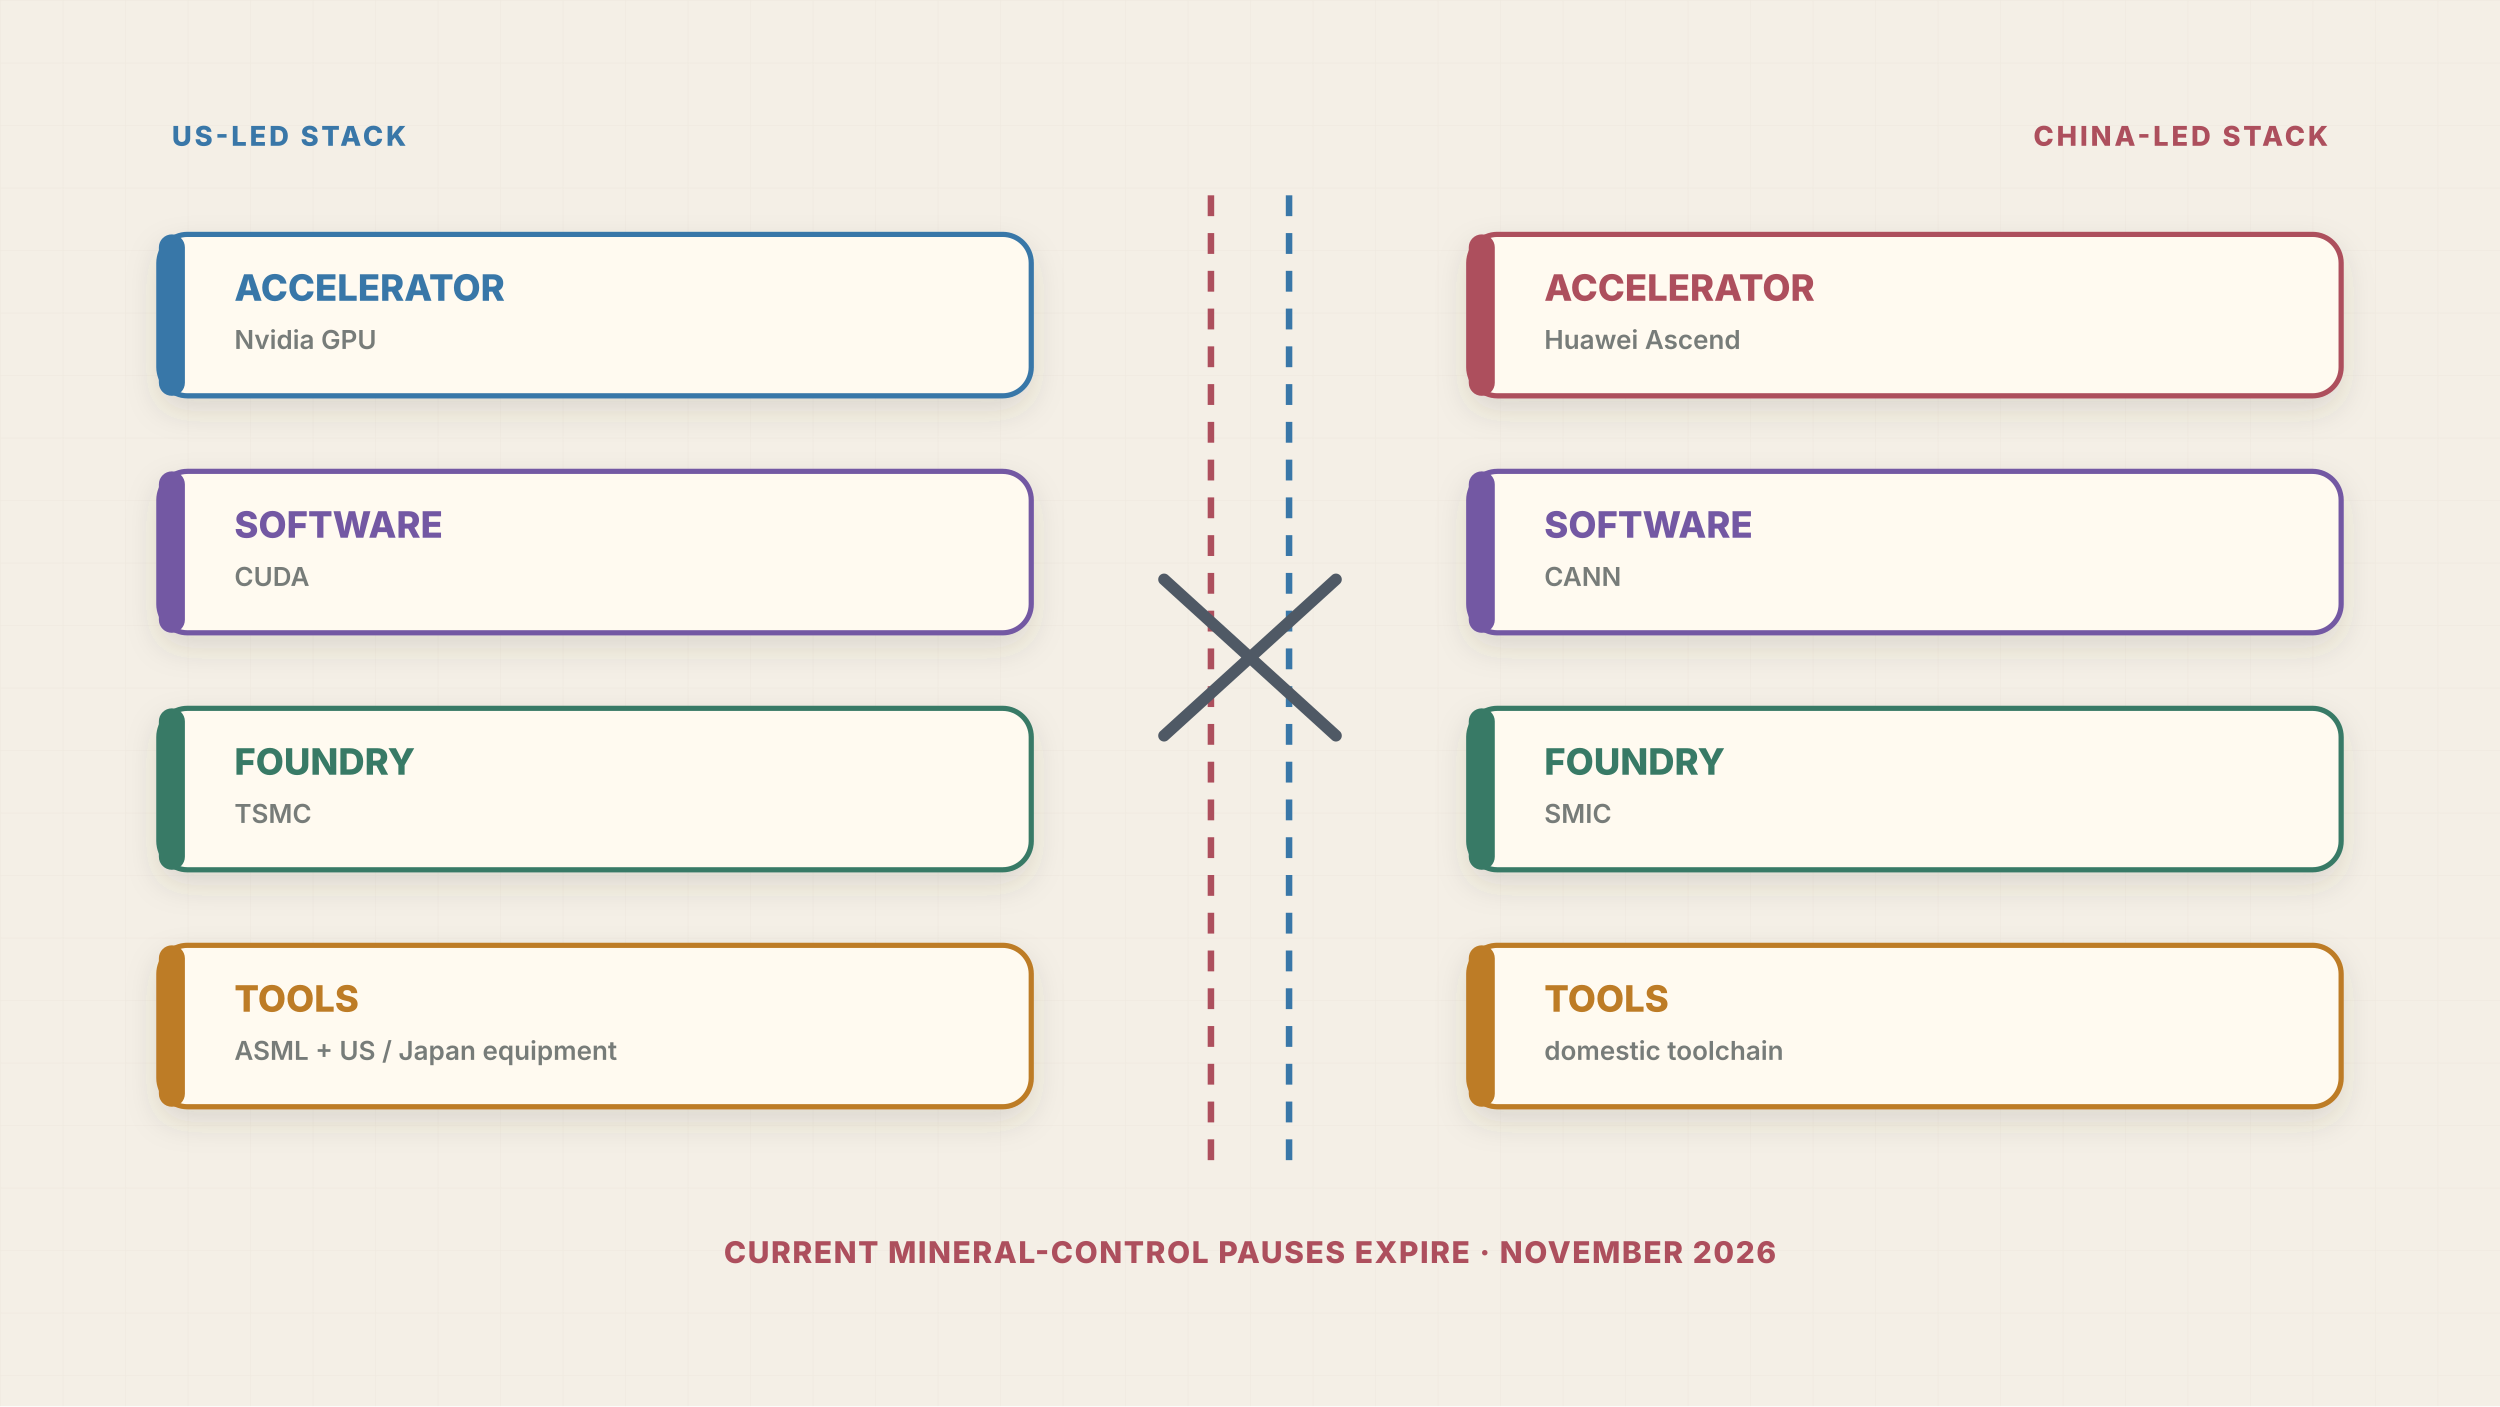
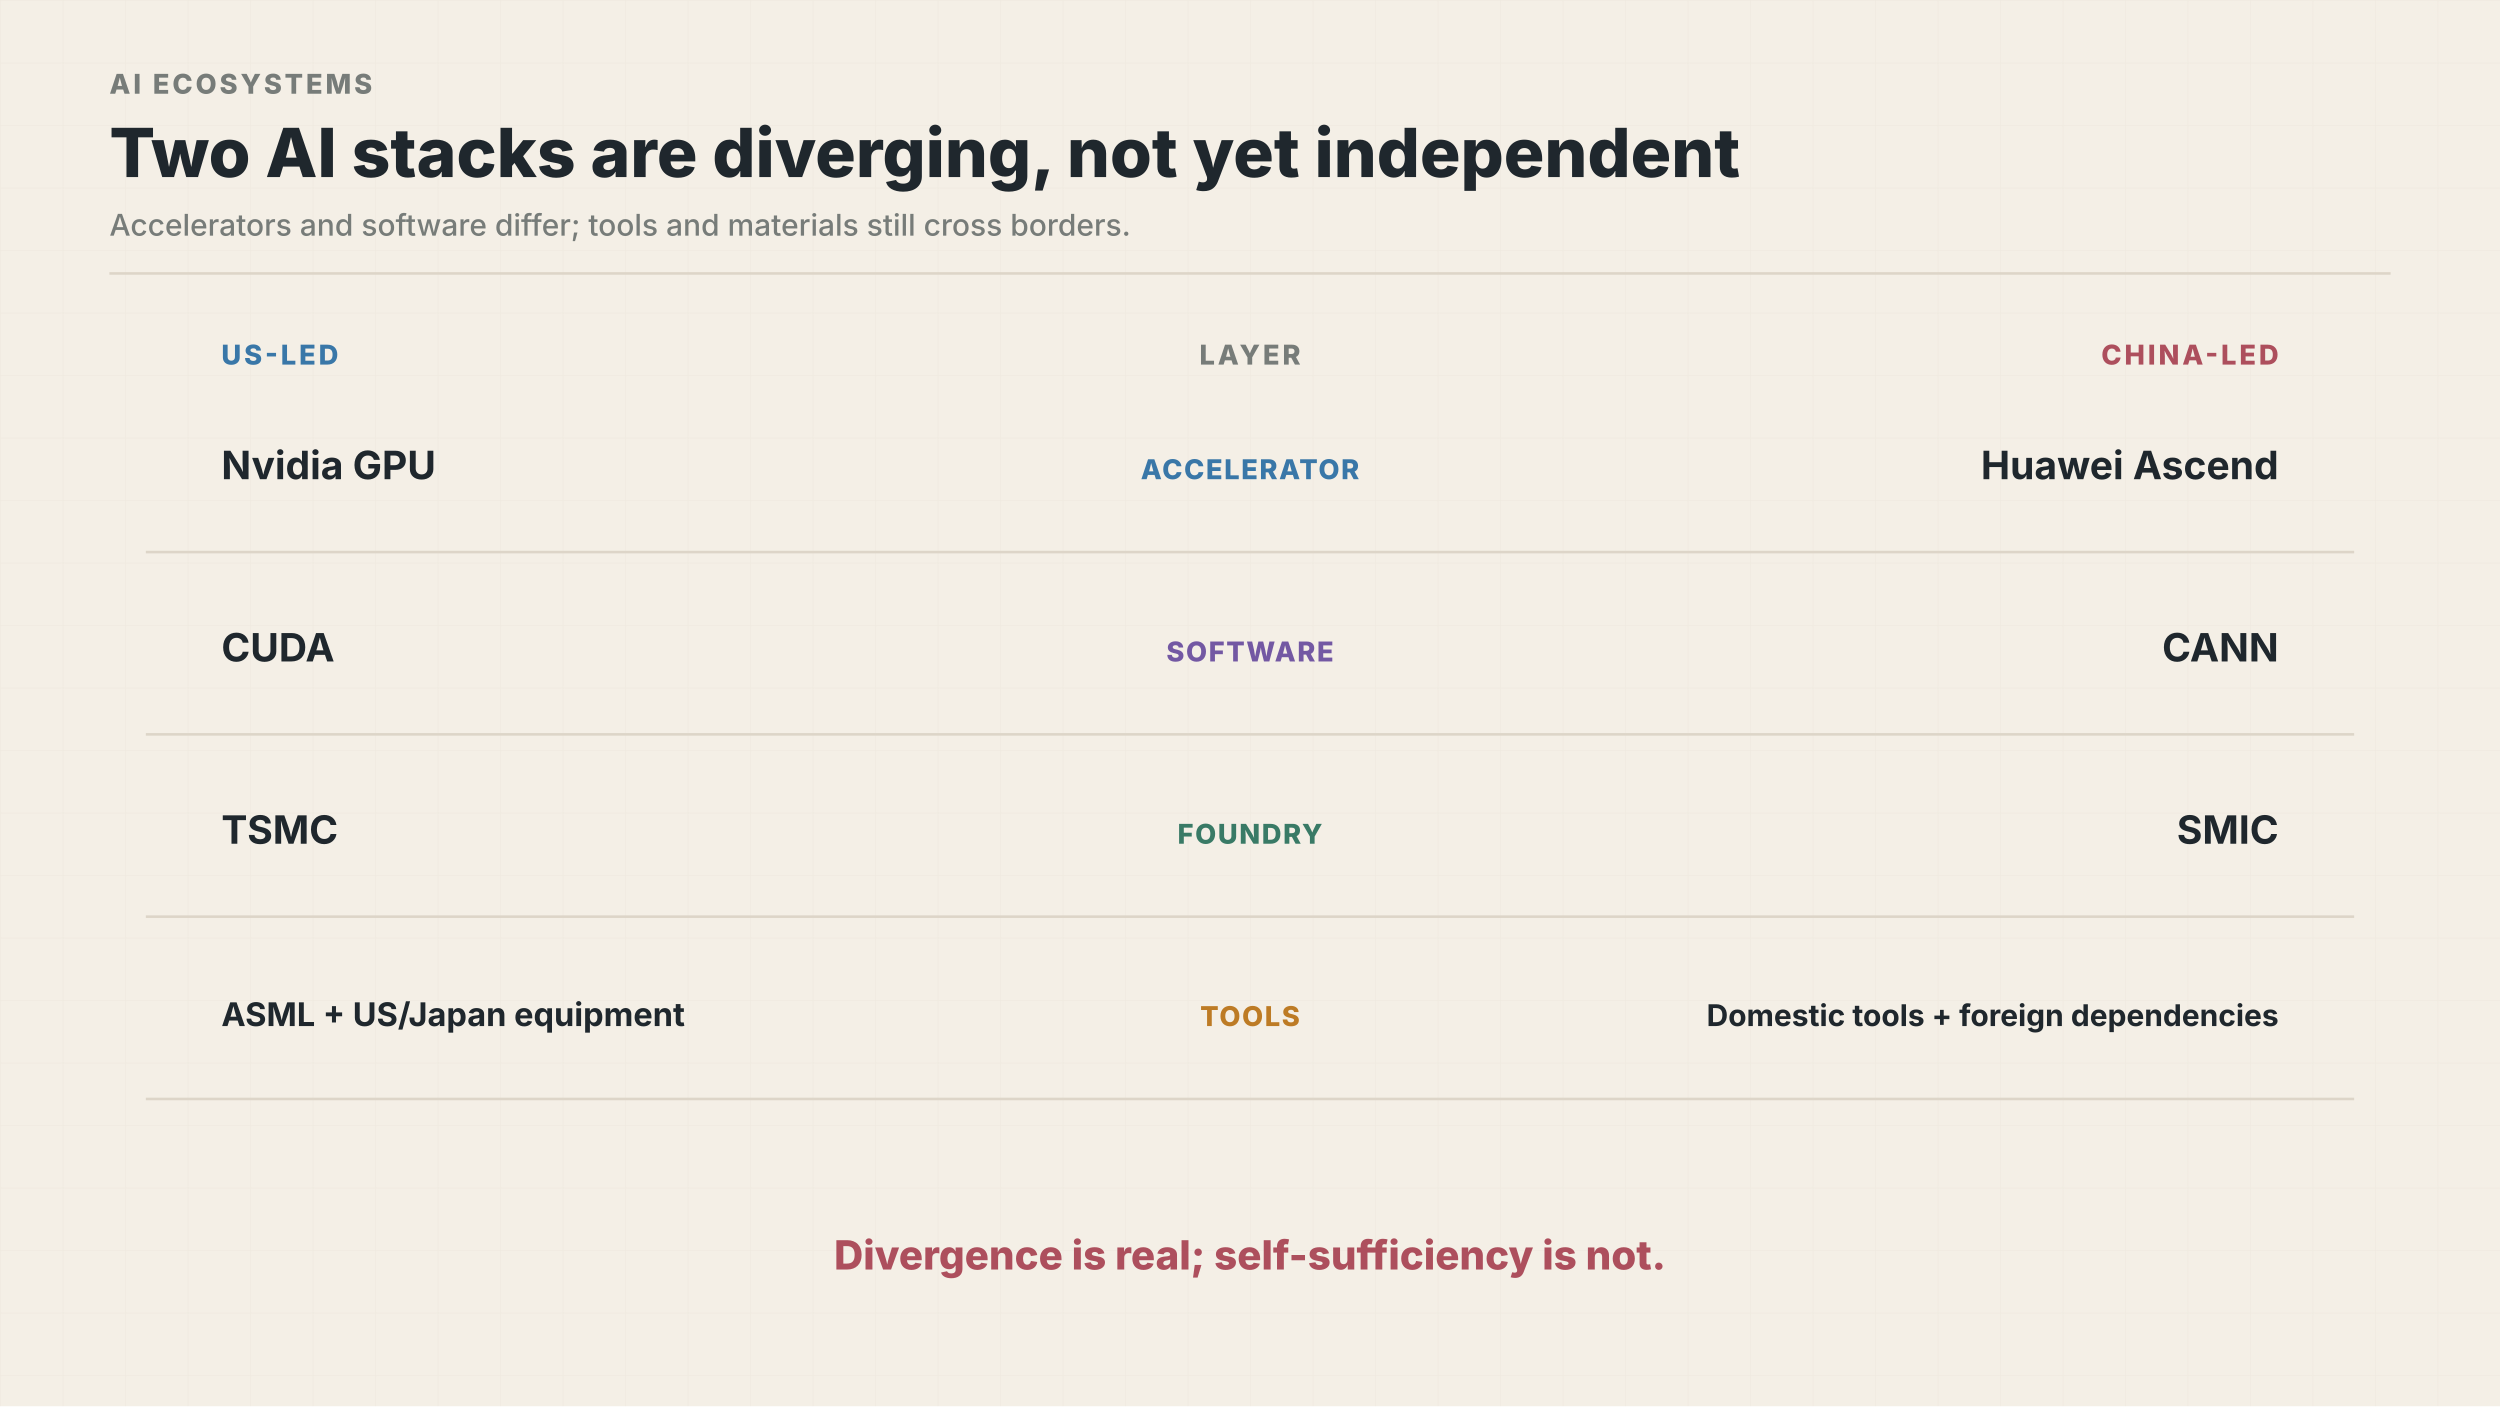
<svg xmlns="http://www.w3.org/2000/svg" width="1920" height="1080" viewBox="0 0 1920 1080" role="img" aria-labelledby="title desc" font-family="Inter, -apple-system, BlinkMacSystemFont, 'Segoe UI', sans-serif">
  <defs>
    <pattern id="paper-grid" width="48" height="48" patternUnits="userSpaceOnUse">
      <path d="M48 0H0V48" fill="none" stroke="#ddd5c8" stroke-width="1" opacity="0.22" />
    </pattern>
    <filter id="shadow" x="-30%" y="-30%" width="160%" height="180%">
      <feDropShadow dx="0" dy="10" stdDeviation="12" flood-color="#493f30" flood-opacity="0.13" />
    </filter>
    <marker id="arrow-ink" markerWidth="12" markerHeight="12" refX="10" refY="6" orient="auto">
      <path d="M0 0L12 6L0 12Z" fill="#4f5965" />
    </marker>
    <marker id="arrow-blue" markerWidth="12" markerHeight="12" refX="10" refY="6" orient="auto">
      <path d="M0 0L12 6L0 12Z" fill="#3977a8" />
    </marker>
    <marker id="arrow-green" markerWidth="12" markerHeight="12" refX="10" refY="6" orient="auto">
      <path d="M0 0L12 6L0 12Z" fill="#397a66" />
    </marker>
    <marker id="arrow-red" markerWidth="12" markerHeight="12" refX="10" refY="6" orient="auto">
      <path d="M0 0L12 6L0 12Z" fill="#ad4f5d" />
    </marker>
  </defs>
  <rect width="1920" height="1080" fill="#f4efe6" />
  <rect width="1920" height="1080" fill="url(#paper-grid)" />
-   <text x="132" y="112" fill="#3977a8" font-size="21" font-weight="780" text-anchor="start" letter-spacing="2.2" opacity="1">US-LED STACK</text>
-   <text x="1788" y="112" fill="#ad4f5d" font-size="21" font-weight="780" text-anchor="end" letter-spacing="2.2" opacity="1">CHINA-LED STACK</text>
-   <g filter="url(#shadow)">
-     <rect x="122" y="180" width="670" height="124" rx="22" fill="#fffaf0" stroke="#3977a8" stroke-width="4" />
-     <rect x="122" y="180" width="20" height="124" rx="10" fill="#3977a8" />
-     <text x="180" y="231" fill="#3977a8" font-size="28" font-weight="800" text-anchor="start" letter-spacing="0" opacity="1">ACCELERATOR</text>
-     <text x="180" y="268" fill="#777c79" font-size="20" font-weight="560" text-anchor="start" letter-spacing="0" opacity="1">Nvidia GPU</text>
+   <text x="84" y="72" fill="#777c79" font-size="21" font-weight="780" text-anchor="start" letter-spacing="2.2" opacity="1">AI ECOSYSTEMS</text>
+   <text x="84" y="136" fill="#1f272d" font-size="52" font-weight="820" text-anchor="start" letter-spacing="0" opacity="1">Two AI stacks are diverging, not yet independent</text>
+   <text x="84" y="181" fill="#777c79" font-size="23" font-weight="540" text-anchor="start" letter-spacing="0" opacity="1">Accelerators and software differ; tools and materials still cross borders.</text>
+   <path d="M84 210L1836 210" fill="none" stroke="#ddd5c8" stroke-width="2" />
+   <text x="170" y="280" fill="#3977a8" font-size="21" font-weight="780" text-anchor="start" letter-spacing="2.2" opacity="1">US-LED</text>
+   <text x="960" y="280" fill="#777c79" font-size="21" font-weight="780" text-anchor="middle" letter-spacing="2.2" opacity="1">LAYER</text>
+   <text x="1750" y="280" fill="#ad4f5d" font-size="21" font-weight="780" text-anchor="end" letter-spacing="2.2" opacity="1">CHINA-LED</text>
+   <g>
+     <path d="M112 424L1808 424" fill="none" stroke="#ddd5c8" stroke-width="2" />
+     <text x="170" y="368" fill="#1f272d" font-size="30" font-weight="720" text-anchor="start" letter-spacing="0" opacity="1">Nvidia GPU</text>
+     <text x="1750" y="368" fill="#1f272d" font-size="30" font-weight="720" text-anchor="end" letter-spacing="0" opacity="1">Huawei Ascend</text>
+     <text x="960" y="368" fill="#3977a8" font-size="21" font-weight="840" text-anchor="middle" letter-spacing="1.2" opacity="1">ACCELERATOR</text>
  </g>
-   <g filter="url(#shadow)">
-     <rect x="122" y="362" width="670" height="124" rx="22" fill="#fffaf0" stroke="#7358a3" stroke-width="4" />
-     <rect x="122" y="362" width="20" height="124" rx="10" fill="#7358a3" />
-     <text x="180" y="413" fill="#7358a3" font-size="28" font-weight="800" text-anchor="start" letter-spacing="0" opacity="1">SOFTWARE</text>
-     <text x="180" y="450" fill="#777c79" font-size="20" font-weight="560" text-anchor="start" letter-spacing="0" opacity="1">CUDA</text>
+   <g>
+     <path d="M112 564L1808 564" fill="none" stroke="#ddd5c8" stroke-width="2" />
+     <text x="170" y="508" fill="#1f272d" font-size="30" font-weight="720" text-anchor="start" letter-spacing="0" opacity="1">CUDA</text>
+     <text x="1750" y="508" fill="#1f272d" font-size="30" font-weight="720" text-anchor="end" letter-spacing="0" opacity="1">CANN</text>
+     <text x="960" y="508" fill="#7358a3" font-size="21" font-weight="840" text-anchor="middle" letter-spacing="1.2" opacity="1">SOFTWARE</text>
  </g>
-   <g filter="url(#shadow)">
-     <rect x="122" y="544" width="670" height="124" rx="22" fill="#fffaf0" stroke="#397a66" stroke-width="4" />
-     <rect x="122" y="544" width="20" height="124" rx="10" fill="#397a66" />
-     <text x="180" y="595" fill="#397a66" font-size="28" font-weight="800" text-anchor="start" letter-spacing="0" opacity="1">FOUNDRY</text>
-     <text x="180" y="632" fill="#777c79" font-size="20" font-weight="560" text-anchor="start" letter-spacing="0" opacity="1">TSMC</text>
+   <g>
+     <path d="M112 704L1808 704" fill="none" stroke="#ddd5c8" stroke-width="2" />
+     <text x="170" y="648" fill="#1f272d" font-size="30" font-weight="720" text-anchor="start" letter-spacing="0" opacity="1">TSMC</text>
+     <text x="1750" y="648" fill="#1f272d" font-size="30" font-weight="720" text-anchor="end" letter-spacing="0" opacity="1">SMIC</text>
+     <text x="960" y="648" fill="#397a66" font-size="21" font-weight="840" text-anchor="middle" letter-spacing="1.2" opacity="1">FOUNDRY</text>
  </g>
-   <g filter="url(#shadow)">
-     <rect x="122" y="726" width="670" height="124" rx="22" fill="#fffaf0" stroke="#bd7b25" stroke-width="4" />
-     <rect x="122" y="726" width="20" height="124" rx="10" fill="#bd7b25" />
-     <text x="180" y="777" fill="#bd7b25" font-size="28" font-weight="800" text-anchor="start" letter-spacing="0" opacity="1">TOOLS</text>
-     <text x="180" y="814" fill="#777c79" font-size="20" font-weight="560" text-anchor="start" letter-spacing="0" opacity="1">ASML + US / Japan equipment</text>
+   <g>
+     <path d="M112 844L1808 844" fill="none" stroke="#ddd5c8" stroke-width="2" />
+     <text x="170" y="788" fill="#1f272d" font-size="25" font-weight="720" text-anchor="start" letter-spacing="0" opacity="1">ASML + US/Japan equipment</text>
+     <text x="1750" y="788" fill="#1f272d" font-size="23" font-weight="720" text-anchor="end" letter-spacing="0" opacity="1">Domestic tools + foreign dependencies</text>
+     <text x="960" y="788" fill="#bd7b25" font-size="21" font-weight="840" text-anchor="middle" letter-spacing="1.2" opacity="1">TOOLS</text>
  </g>
-   <g filter="url(#shadow)">
-     <rect x="1128" y="180" width="670" height="124" rx="22" fill="#fffaf0" stroke="#ad4f5d" stroke-width="4" />
-     <rect x="1128" y="180" width="20" height="124" rx="10" fill="#ad4f5d" />
-     <text x="1186" y="231" fill="#ad4f5d" font-size="28" font-weight="800" text-anchor="start" letter-spacing="0" opacity="1">ACCELERATOR</text>
-     <text x="1186" y="268" fill="#777c79" font-size="20" font-weight="560" text-anchor="start" letter-spacing="0" opacity="1">Huawei Ascend</text>
-   </g>
-   <g filter="url(#shadow)">
-     <rect x="1128" y="362" width="670" height="124" rx="22" fill="#fffaf0" stroke="#7358a3" stroke-width="4" />
-     <rect x="1128" y="362" width="20" height="124" rx="10" fill="#7358a3" />
-     <text x="1186" y="413" fill="#7358a3" font-size="28" font-weight="800" text-anchor="start" letter-spacing="0" opacity="1">SOFTWARE</text>
-     <text x="1186" y="450" fill="#777c79" font-size="20" font-weight="560" text-anchor="start" letter-spacing="0" opacity="1">CANN</text>
-   </g>
-   <g filter="url(#shadow)">
-     <rect x="1128" y="544" width="670" height="124" rx="22" fill="#fffaf0" stroke="#397a66" stroke-width="4" />
-     <rect x="1128" y="544" width="20" height="124" rx="10" fill="#397a66" />
-     <text x="1186" y="595" fill="#397a66" font-size="28" font-weight="800" text-anchor="start" letter-spacing="0" opacity="1">FOUNDRY</text>
-     <text x="1186" y="632" fill="#777c79" font-size="20" font-weight="560" text-anchor="start" letter-spacing="0" opacity="1">SMIC</text>
-   </g>
-   <g filter="url(#shadow)">
-     <rect x="1128" y="726" width="670" height="124" rx="22" fill="#fffaf0" stroke="#bd7b25" stroke-width="4" />
-     <rect x="1128" y="726" width="20" height="124" rx="10" fill="#bd7b25" />
-     <text x="1186" y="777" fill="#bd7b25" font-size="28" font-weight="800" text-anchor="start" letter-spacing="0" opacity="1">TOOLS</text>
-     <text x="1186" y="814" fill="#777c79" font-size="20" font-weight="560" text-anchor="start" letter-spacing="0" opacity="1">domestic toolchain</text>
-   </g>
-   <path d="M930 150V898" stroke="#ad4f5d" stroke-width="5" stroke-dasharray="16 13" />
-   <path d="M990 150V898" stroke="#3977a8" stroke-width="5" stroke-dasharray="16 13" />
-   <path d="M894 445L1026 565M1026 445L894 565" stroke="#4f5965" stroke-width="9" stroke-linecap="round" />
-   <text x="960" y="970" fill="#ad4f5d" font-size="23" font-weight="800" text-anchor="middle" letter-spacing="1.2" opacity="1">CURRENT MINERAL-CONTROL PAUSES EXPIRE · NOVEMBER 2026</text>
+   <text x="960" y="975" fill="#ad4f5d" font-size="31" font-weight="760" text-anchor="middle" letter-spacing="0" opacity="1">Divergence is real; self-sufficiency is not.</text>
</svg>
